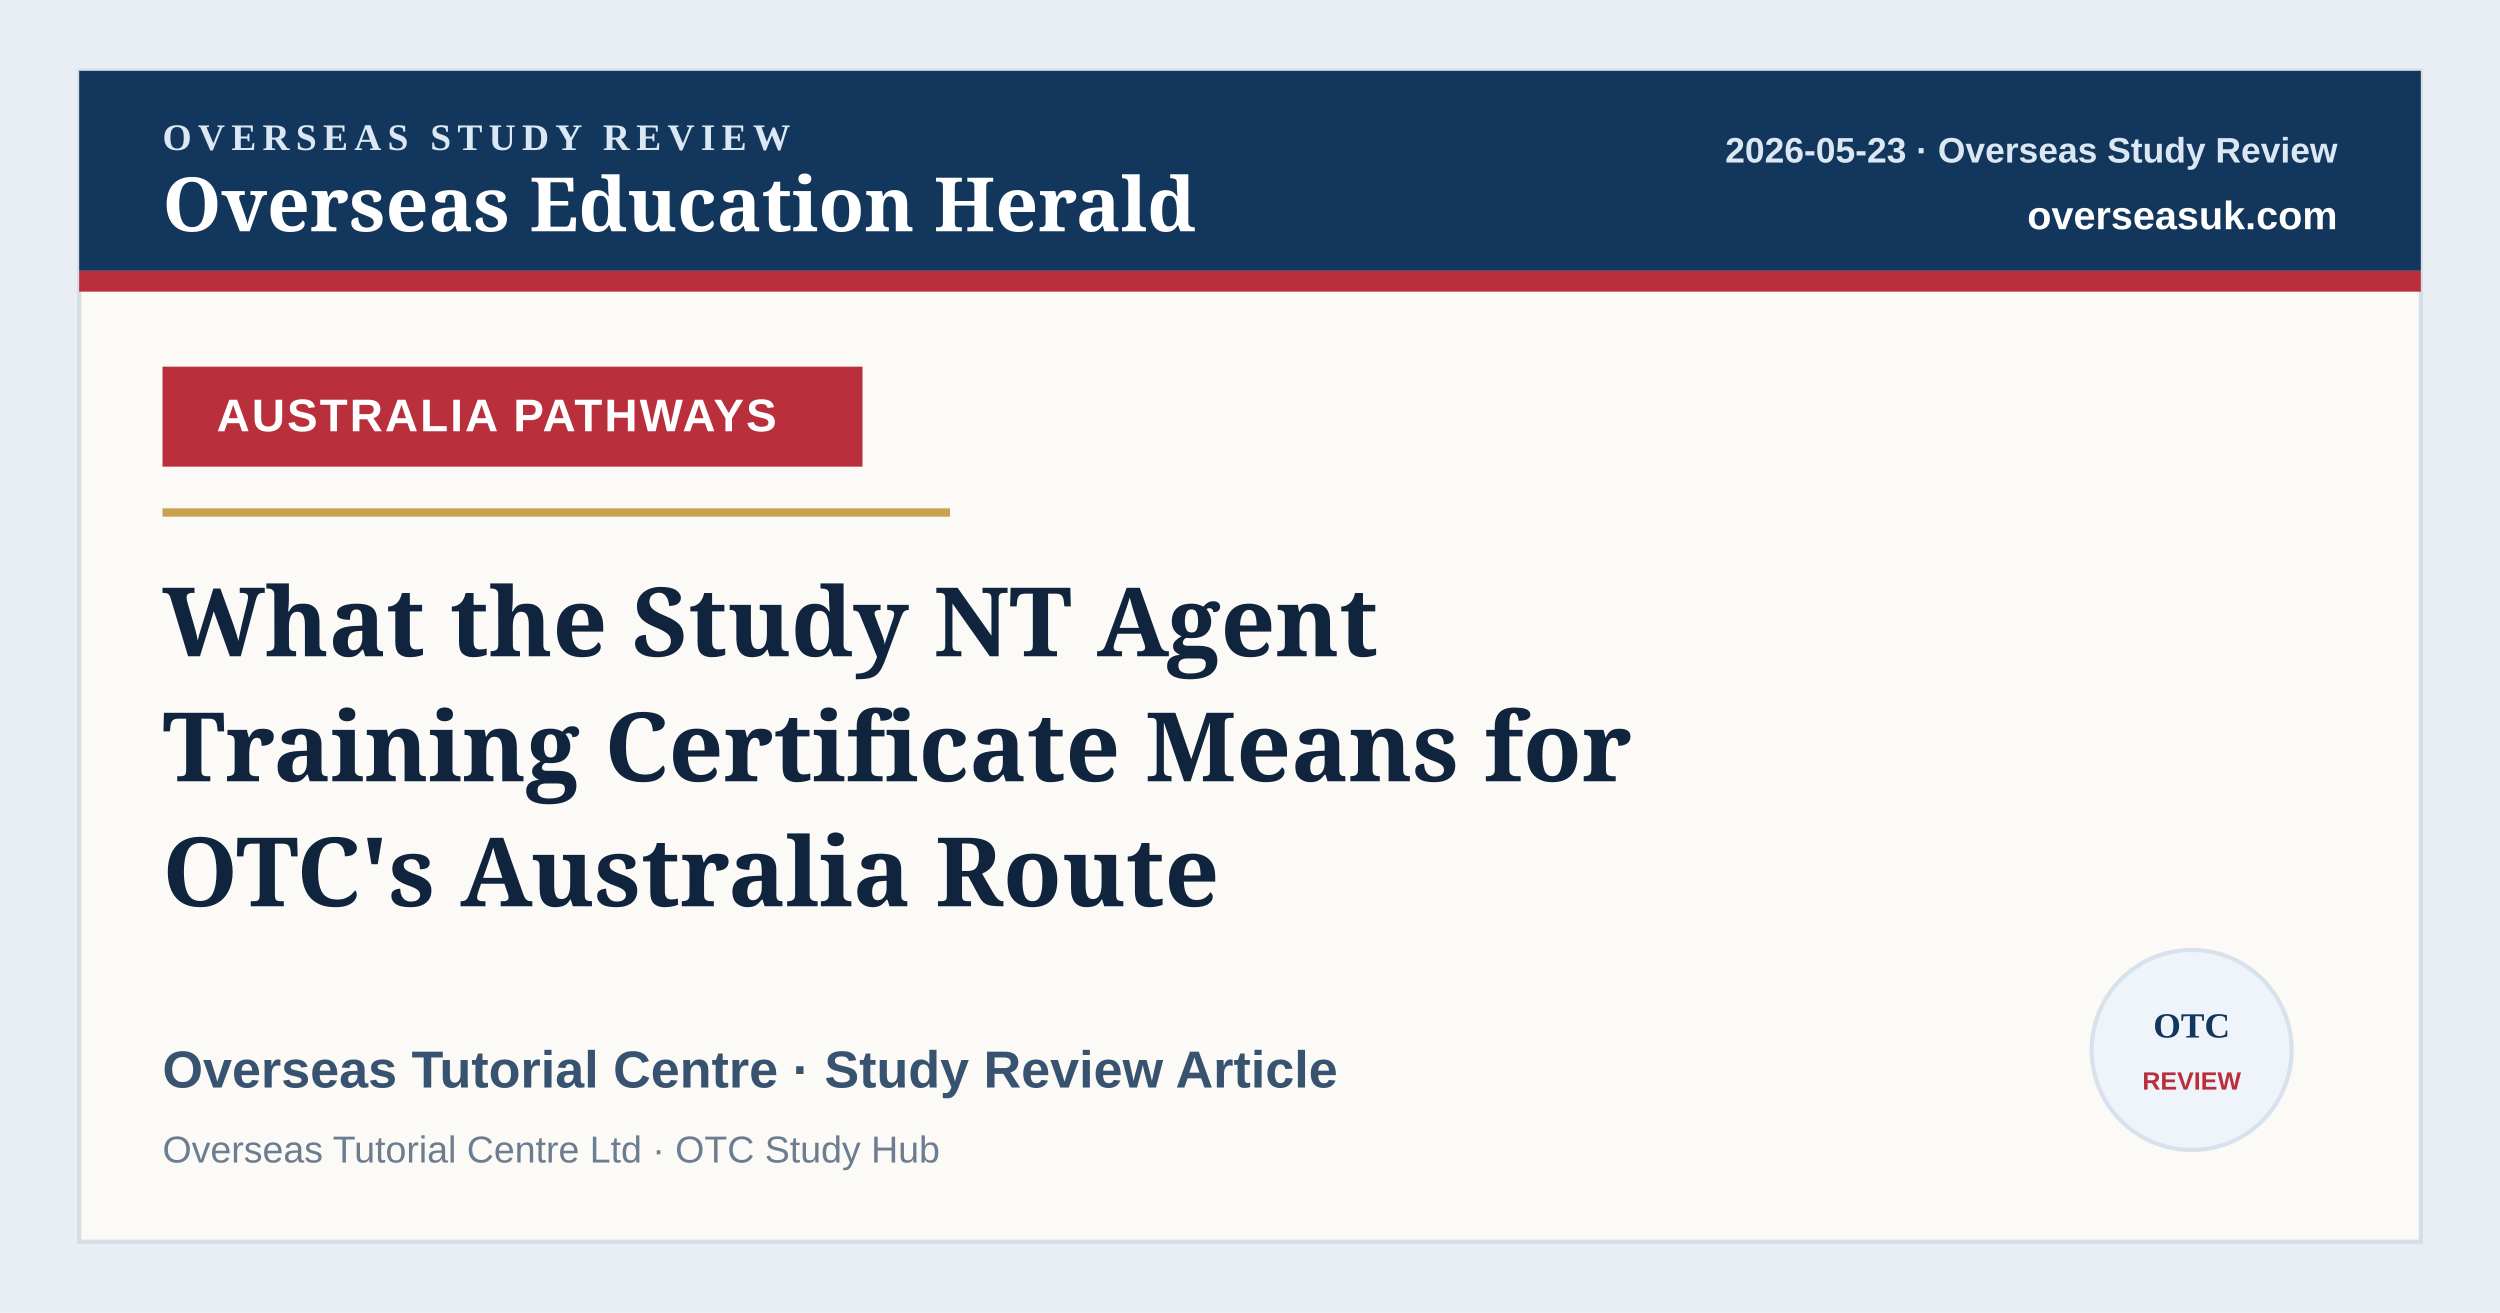
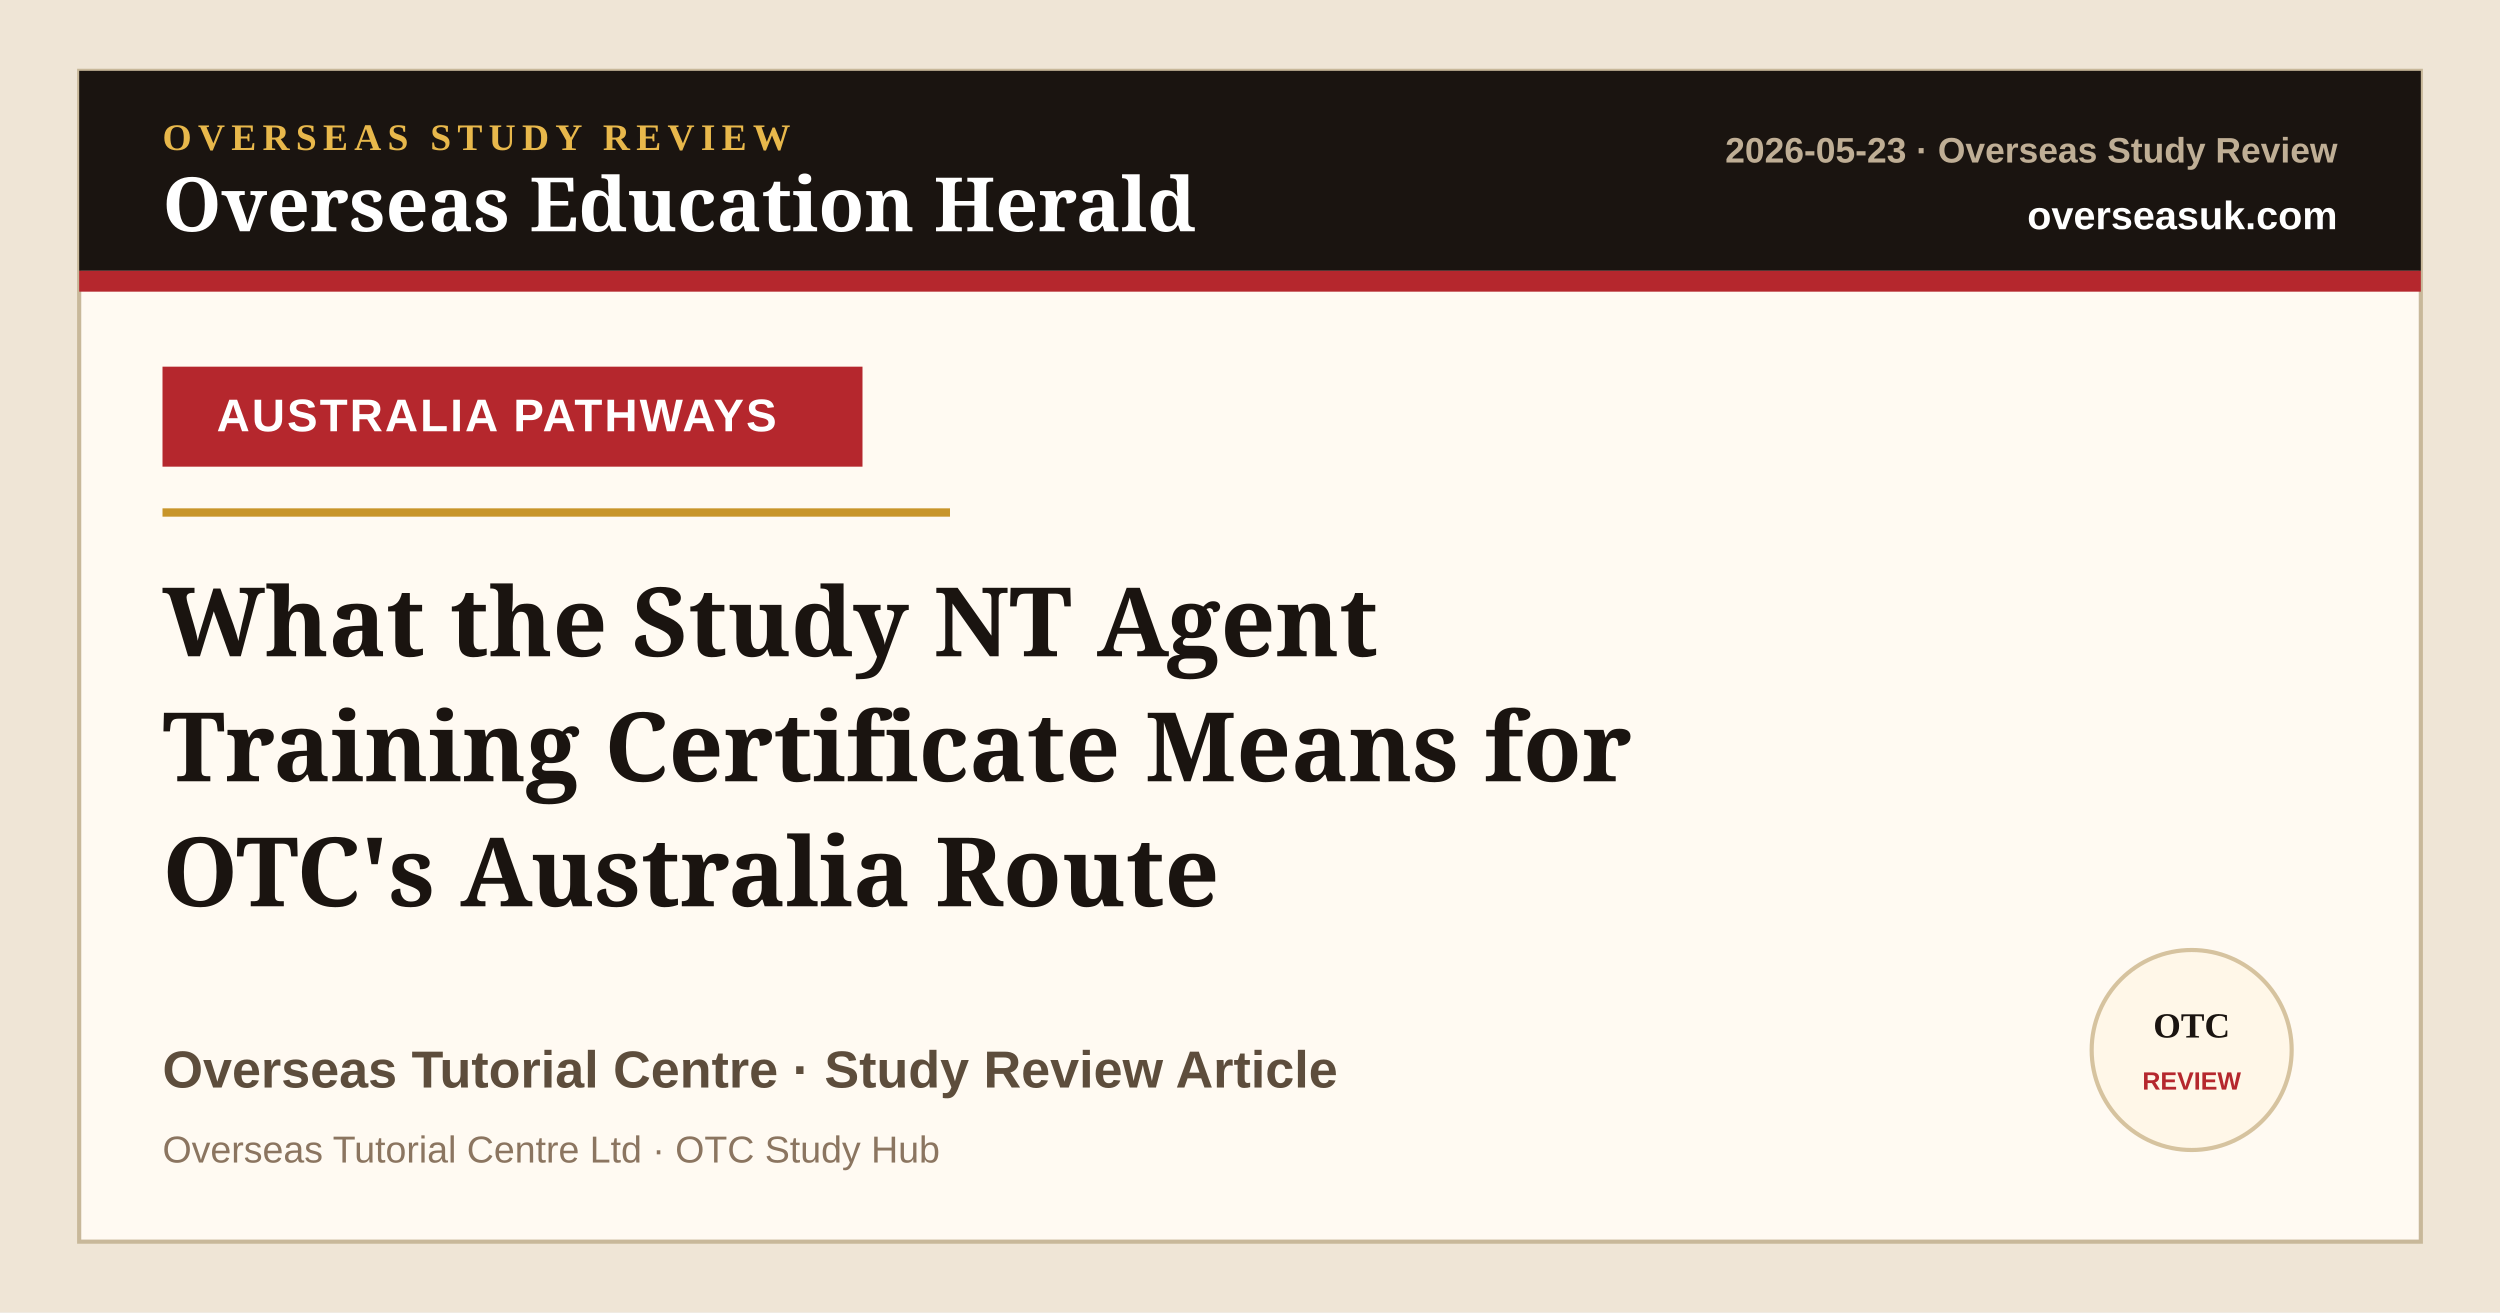
<svg xmlns="http://www.w3.org/2000/svg" width="1200" height="630" viewBox="0 0 1200 630">
-   <rect width="1200" height="630" fill="#e9eef4" />
-   <rect x="38" y="34" width="1124" height="562" fill="#fbfaf7" stroke="#d5dde7" stroke-width="2" />
-   <rect x="38" y="34" width="1124" height="96" fill="#12365c" />
-   <rect x="38" y="130" width="1124" height="10" fill="#b92f3b" />
-   <text x="78" y="72" fill="#dbe7f3" font-family="Georgia, 'Times New Roman', serif" font-size="18" font-weight="700" letter-spacing="3">OVERSEAS STUDY REVIEW</text>
+   <rect width="1200" height="630" fill="#efe5d6" />
+   <rect x="38" y="34" width="1124" height="562" fill="#fffaf2" stroke="#c8b89a" stroke-width="2" />
+   <rect x="38" y="34" width="1124" height="96" fill="#1a1410" />
+   <rect x="38" y="130" width="1124" height="10" fill="#b5272d" />
+   <text x="78" y="72" fill="#e8b84b" font-family="Georgia, 'Times New Roman', serif" font-size="18" font-weight="700" letter-spacing="3">OVERSEAS STUDY REVIEW</text>
  <text x="78" y="111" fill="#ffffff" font-family="'Noto Serif TC', 'Songti TC', Georgia, serif" font-size="36" font-weight="900">Overseas Education Herald</text>
-   <text x="1122" y="78" text-anchor="end" fill="#dbe7f3" font-family="'Noto Sans TC', Arial, sans-serif" font-size="17" font-weight="700">2026-05-23 · Overseas Study Review</text>
+   <text x="1122" y="78" text-anchor="end" fill="#bfae95" font-family="'Noto Sans TC', Arial, sans-serif" font-size="17" font-weight="700">2026-05-23 · Overseas Study Review</text>
  <text x="1122" y="110" text-anchor="end" fill="#ffffff" font-family="'Noto Sans TC', Arial, sans-serif" font-size="19" font-weight="800">overseasuk.com</text>
-   <rect x="78" y="176" width="336" height="48" fill="#b92f3b" />
+   <rect x="78" y="176" width="336" height="48" fill="#b5272d" />
  <text x="104" y="207" fill="#ffffff" font-family="'Noto Sans TC', Arial, sans-serif" font-size="22" font-weight="900" letter-spacing="1">AUSTRALIA PATHWAYS</text>
-   <line x1="78" y1="246" x2="456" y2="246" stroke="#c9a24e" stroke-width="4" />
-   <text x="78" y="315" fill="#10243d" font-family="'Noto Serif TC', 'Songti TC', Georgia, serif" font-size="46" font-weight="900">What the Study NT Agent</text>
-   <text x="78" y="375" fill="#10243d" font-family="'Noto Serif TC', 'Songti TC', Georgia, serif" font-size="46" font-weight="900">Training Certificate Means for</text>
-   <text x="78" y="435" fill="#10243d" font-family="'Noto Serif TC', 'Songti TC', Georgia, serif" font-size="46" font-weight="900">OTC's Australia Route</text>
-   <text x="78" y="522" fill="#38536f" font-family="'Noto Sans TC', Arial, sans-serif" font-size="25" font-weight="900">Overseas Tutorial Centre · Study Review Article</text>
-   <text x="78" y="558" fill="#6c7d90" font-family="'Noto Sans TC', Arial, sans-serif" font-size="18">Overseas Tutorial Centre Ltd · OTC Study Hub</text>
-   <circle cx="1052" cy="504" r="48" fill="#eef4f9" stroke="#d7e2ec" stroke-width="2" />
-   <text x="1052" y="498" text-anchor="middle" fill="#12365c" font-family="Georgia, 'Times New Roman', serif" font-size="17" font-weight="800">OTC</text>
-   <text x="1052" y="523" text-anchor="middle" fill="#b92f3b" font-family="'Noto Sans TC', Arial, sans-serif" font-size="12" font-weight="900">REVIEW</text>
+   <line x1="78" y1="246" x2="456" y2="246" stroke="#c8952a" stroke-width="4" />
+   <text x="78" y="315" fill="#1a1410" font-family="'Noto Serif TC', 'Songti TC', Georgia, serif" font-size="46" font-weight="900">What the Study NT Agent</text>
+   <text x="78" y="375" fill="#1a1410" font-family="'Noto Serif TC', 'Songti TC', Georgia, serif" font-size="46" font-weight="900">Training Certificate Means for</text>
+   <text x="78" y="435" fill="#1a1410" font-family="'Noto Serif TC', 'Songti TC', Georgia, serif" font-size="46" font-weight="900">OTC's Australia Route</text>
+   <text x="78" y="522" fill="#5d4d3c" font-family="'Noto Sans TC', Arial, sans-serif" font-size="25" font-weight="900">Overseas Tutorial Centre · Study Review Article</text>
+   <text x="78" y="558" fill="#8b7560" font-family="'Noto Sans TC', Arial, sans-serif" font-size="18">Overseas Tutorial Centre Ltd · OTC Study Hub</text>
+   <circle cx="1052" cy="504" r="48" fill="#fff7e8" stroke="#d6c39f" stroke-width="2" />
+   <text x="1052" y="498" text-anchor="middle" fill="#1a1410" font-family="Georgia, 'Times New Roman', serif" font-size="17" font-weight="800">OTC</text>
+   <text x="1052" y="523" text-anchor="middle" fill="#b5272d" font-family="'Noto Sans TC', Arial, sans-serif" font-size="12" font-weight="900">REVIEW</text>
</svg>
